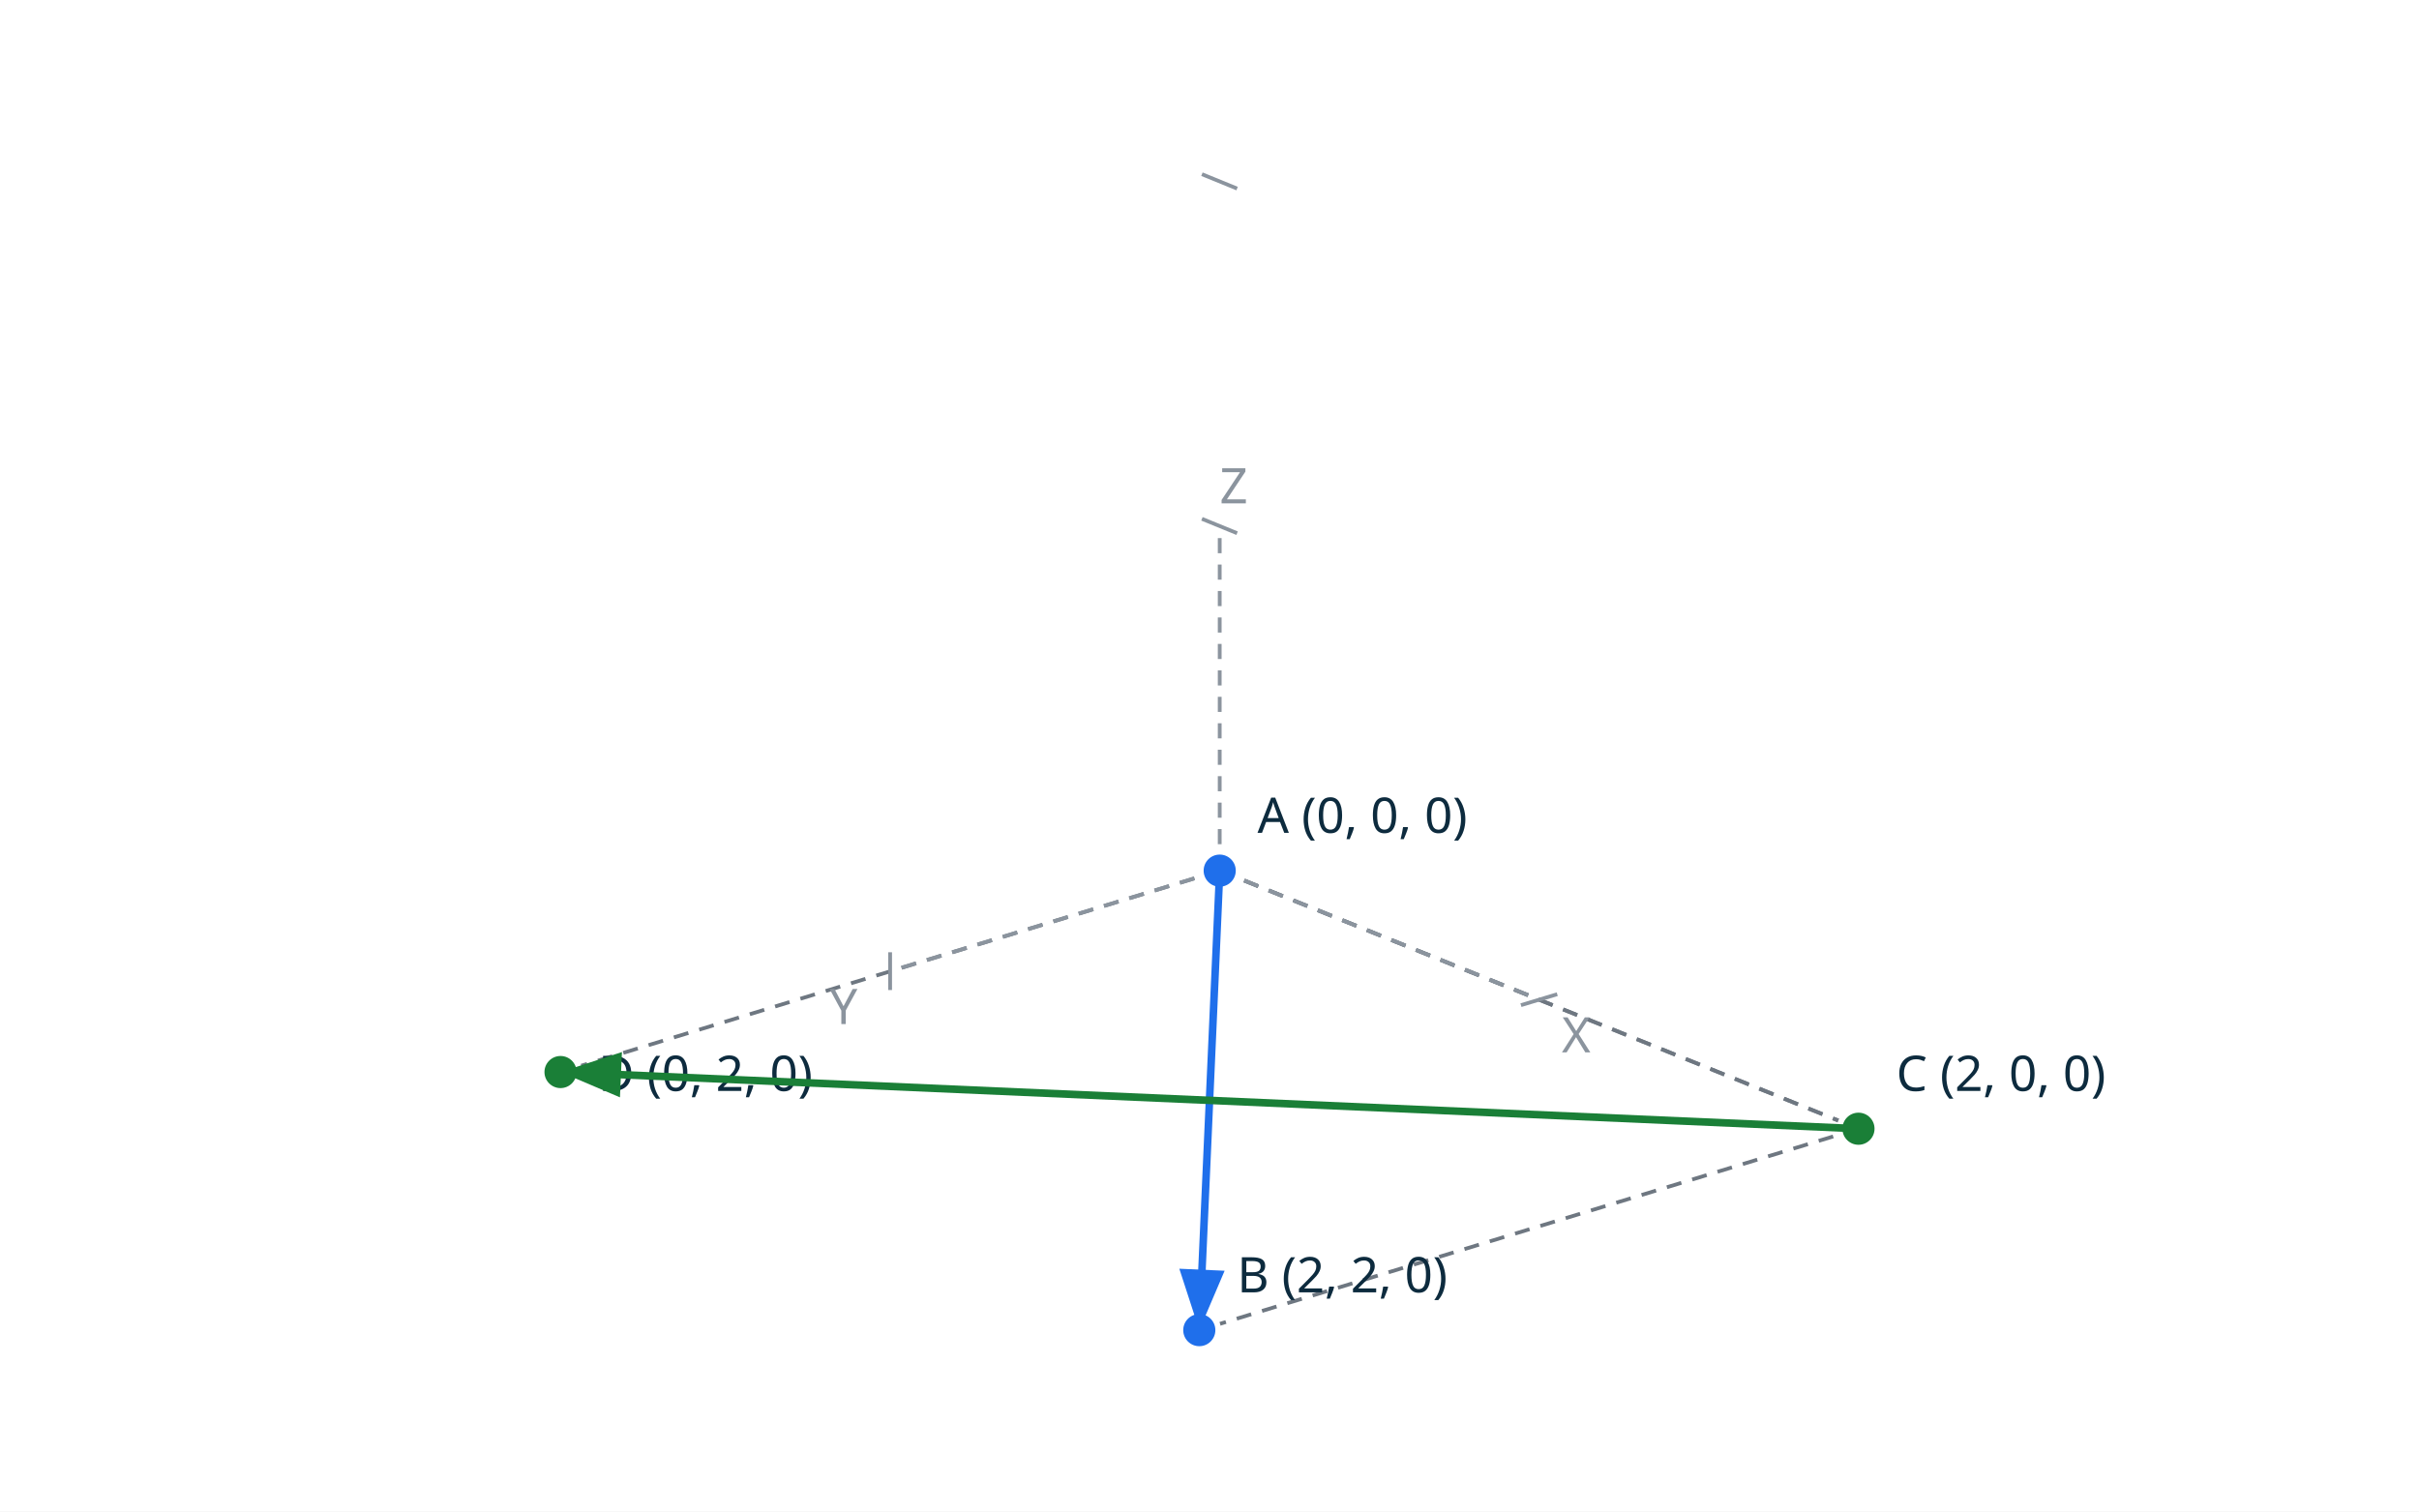
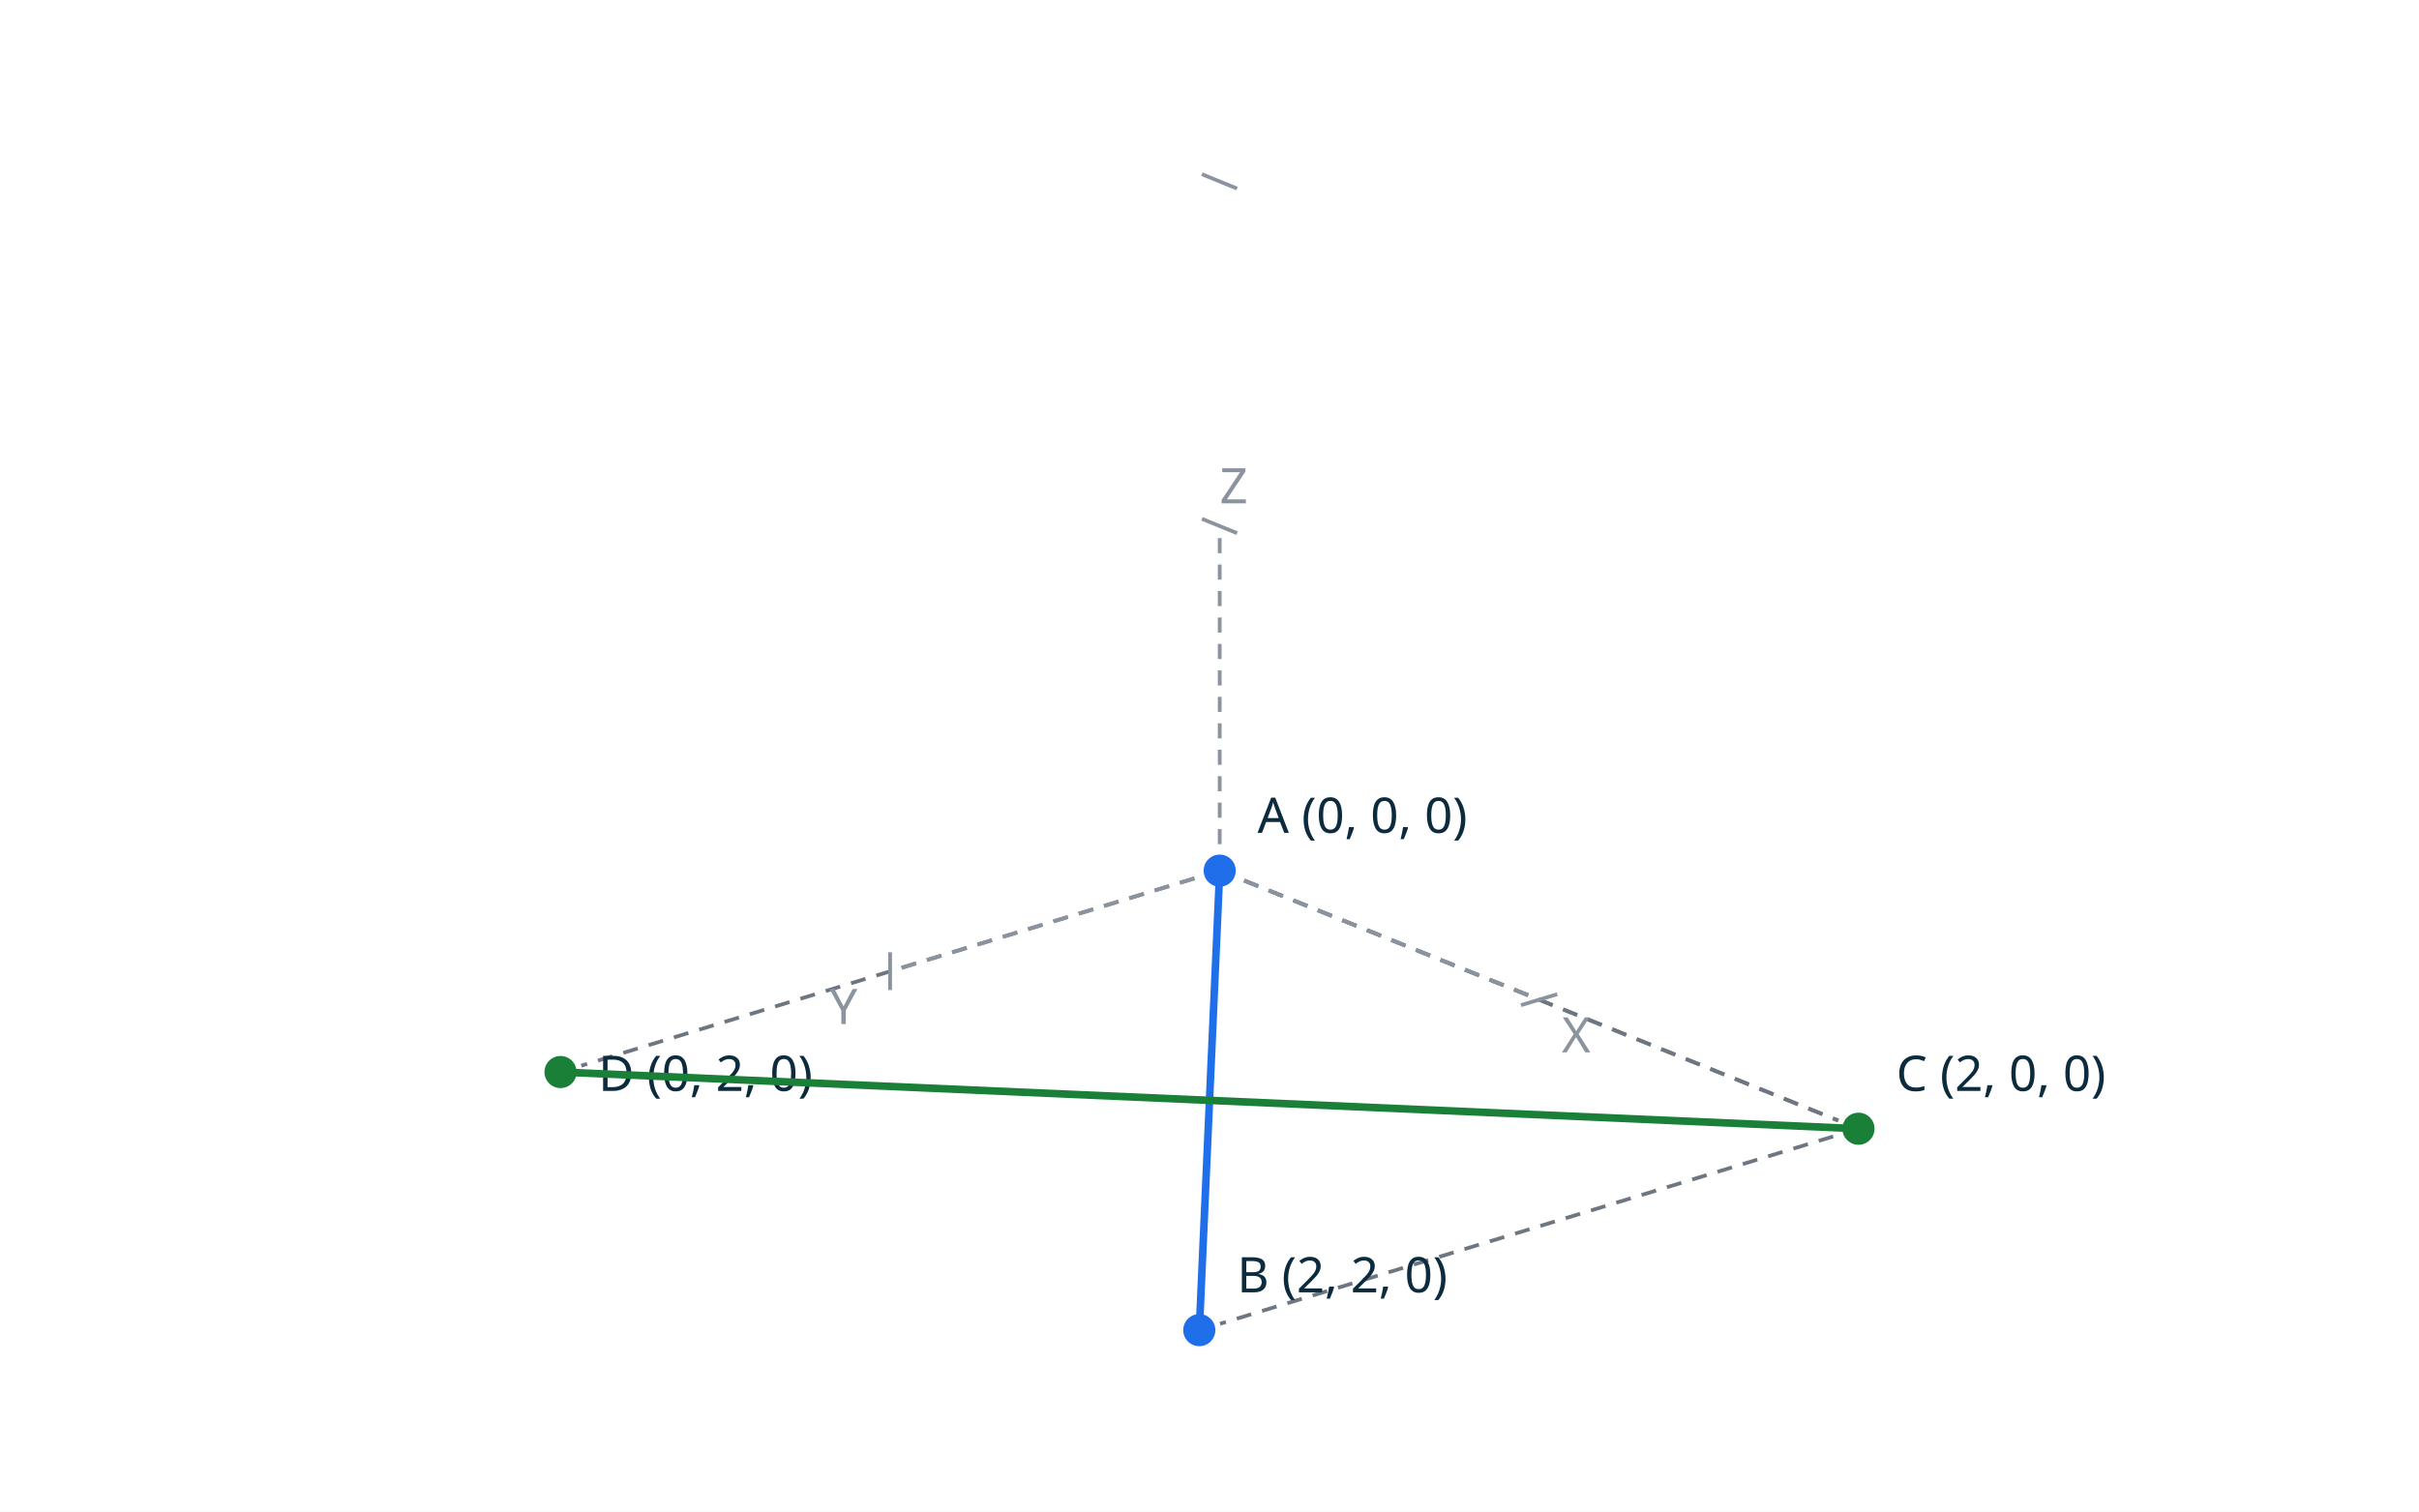
<svg xmlns="http://www.w3.org/2000/svg" viewBox="0 0 640 400" width="640" height="400">
  <rect width="640" height="400" fill="#ffffff" />
  <circle cx="322.7" cy="230.4" r="2.5" fill="#ffffff" stroke="#6e7781" stroke-width="1.0" />
  <circle cx="322.7" cy="230.4" r="2.5" fill="#ffffff" stroke="#6e7781" stroke-width="1.0" />
  <line x1="322.7" y1="230.4" x2="491.7" y2="298.7" stroke="#6e7781" stroke-width="1.0" stroke-dasharray="4 3" />
  <line x1="491.7" y1="298.7" x2="317.3" y2="352.0" stroke="#6e7781" stroke-width="1.0" stroke-dasharray="4 3" />
  <circle cx="491.7" cy="298.7" r="2.5" fill="#ffffff" stroke="#6e7781" stroke-width="1.0" />
  <circle cx="317.3" cy="352.0" r="2.5" fill="#ffffff" stroke="#6e7781" stroke-width="1.0" />
  <line x1="322.7" y1="230.4" x2="491.7" y2="298.7" stroke="#6e7781" stroke-width="1.0" stroke-dasharray="4 3" />
  <circle cx="491.7" cy="298.7" r="2.5" fill="#ffffff" stroke="#6e7781" stroke-width="1.0" />
  <circle cx="491.7" cy="298.7" r="2.5" fill="#ffffff" stroke="#6e7781" stroke-width="1.0" />
  <line x1="322.7" y1="230.4" x2="148.3" y2="283.7" stroke="#6e7781" stroke-width="1.0" stroke-dasharray="4 3" />
  <circle cx="322.7" cy="230.4" r="2.5" fill="#ffffff" stroke="#6e7781" stroke-width="1.0" />
  <circle cx="148.3" cy="283.7" r="2.5" fill="#ffffff" stroke="#6e7781" stroke-width="1.0" />
  <line x1="322.7" y1="230.4" x2="407.2" y2="264.5" stroke="#8b949e" stroke-width="1.0" stroke-dasharray="4 3" />
  <text x="413.2" y="278.5" fill="#8b949e" font-family="sans-serif" font-size="13">X</text>
  <line x1="322.7" y1="230.4" x2="235.5" y2="257.0" stroke="#8b949e" stroke-width="1.0" stroke-dasharray="4 3" />
  <text x="219.5" y="271.0" fill="#8b949e" font-family="sans-serif" font-size="13">Y</text>
  <line x1="322.7" y1="230.4" x2="322.7" y2="139.2" stroke="#8b949e" stroke-width="1.0" stroke-dasharray="4 3" />
  <text x="322.7" y="133.2" fill="#8b949e" font-family="sans-serif" font-size="13">Z</text>
  <circle cx="322.7" cy="230.4" r="2.5" fill="#8b949e" />
  <line x1="412.0" y1="263.1" x2="402.4" y2="266.0" stroke="#8b949e" stroke-width="1.0" />
  <line x1="496.5" y1="297.2" x2="487.0" y2="300.1" stroke="#8b949e" stroke-width="1.0" />
  <line x1="235.5" y1="262.0" x2="235.5" y2="252.0" stroke="#8b949e" stroke-width="1.0" />
  <line x1="148.3" y1="288.7" x2="148.3" y2="278.7" stroke="#8b949e" stroke-width="1.0" />
  <line x1="318.0" y1="137.3" x2="327.3" y2="141.1" stroke="#8b949e" stroke-width="1.0" />
  <line x1="318.0" y1="46.1" x2="327.3" y2="49.9" stroke="#8b949e" stroke-width="1.0" />
  <circle cx="322.7" cy="230.4" r="5.0" fill="#1f6feb" stroke="#ffffff" stroke-width="1.5" />
  <text x="332.7" y="220.4" fill="#0d2b3e" font-family="sans-serif" font-size="13">A (0, 0, 0)</text>
  <circle cx="317.3" cy="352.0" r="5.0" fill="#1f6feb" stroke="#ffffff" stroke-width="1.5" />
  <text x="327.3" y="342.0" fill="#0d2b3e" font-family="sans-serif" font-size="13">B (2, 2, 0)</text>
  <circle cx="491.7" cy="298.7" r="5.0" fill="#1a7f37" stroke="#ffffff" stroke-width="1.5" />
  <text x="501.7" y="288.7" fill="#0d2b3e" font-family="sans-serif" font-size="13">C (2, 0, 0)</text>
  <circle cx="148.3" cy="283.7" r="5.0" fill="#1a7f37" stroke="#ffffff" stroke-width="1.5" />
  <text x="158.3" y="288.7" fill="#0d2b3e" font-family="sans-serif" font-size="13">D (0, 2, 0)</text>
  <defs>
    <marker id="arrow" markerWidth="10" markerHeight="10" refX="8" refY="3" orient="auto">
      <path d="M0,0 L8,3 L0,6 z" fill="#1a7f37" />
    </marker>
    <marker id="arrow1" markerWidth="10" markerHeight="10" refX="8" refY="3" orient="auto">
      <path d="M0,0 L8,3 L0,6 z" fill="#1f6feb" />
    </marker>
    <marker id="arrow2" markerWidth="10" markerHeight="10" refX="8" refY="3" orient="auto">
      <path d="M0,0 L8,3 L0,6 z" fill="#1a7f37" />
    </marker>
  </defs>
-   <line x1="322.7" y1="230.4" x2="317.3" y2="352.0" stroke="#1f6feb" stroke-width="2.0" marker-end="url(#arrow1)" />
-   <line x1="491.7" y1="298.7" x2="148.3" y2="283.7" stroke="#1a7f37" stroke-width="2.0" marker-end="url(#arrow2)" />
+   <line x1="322.7" y1="230.4" x2="317.3" y2="352.0" stroke="#1f6feb" stroke-width="2.0" />
+   <line x1="491.7" y1="298.7" x2="148.3" y2="283.7" stroke="#1a7f37" stroke-width="2.0" />
</svg>
